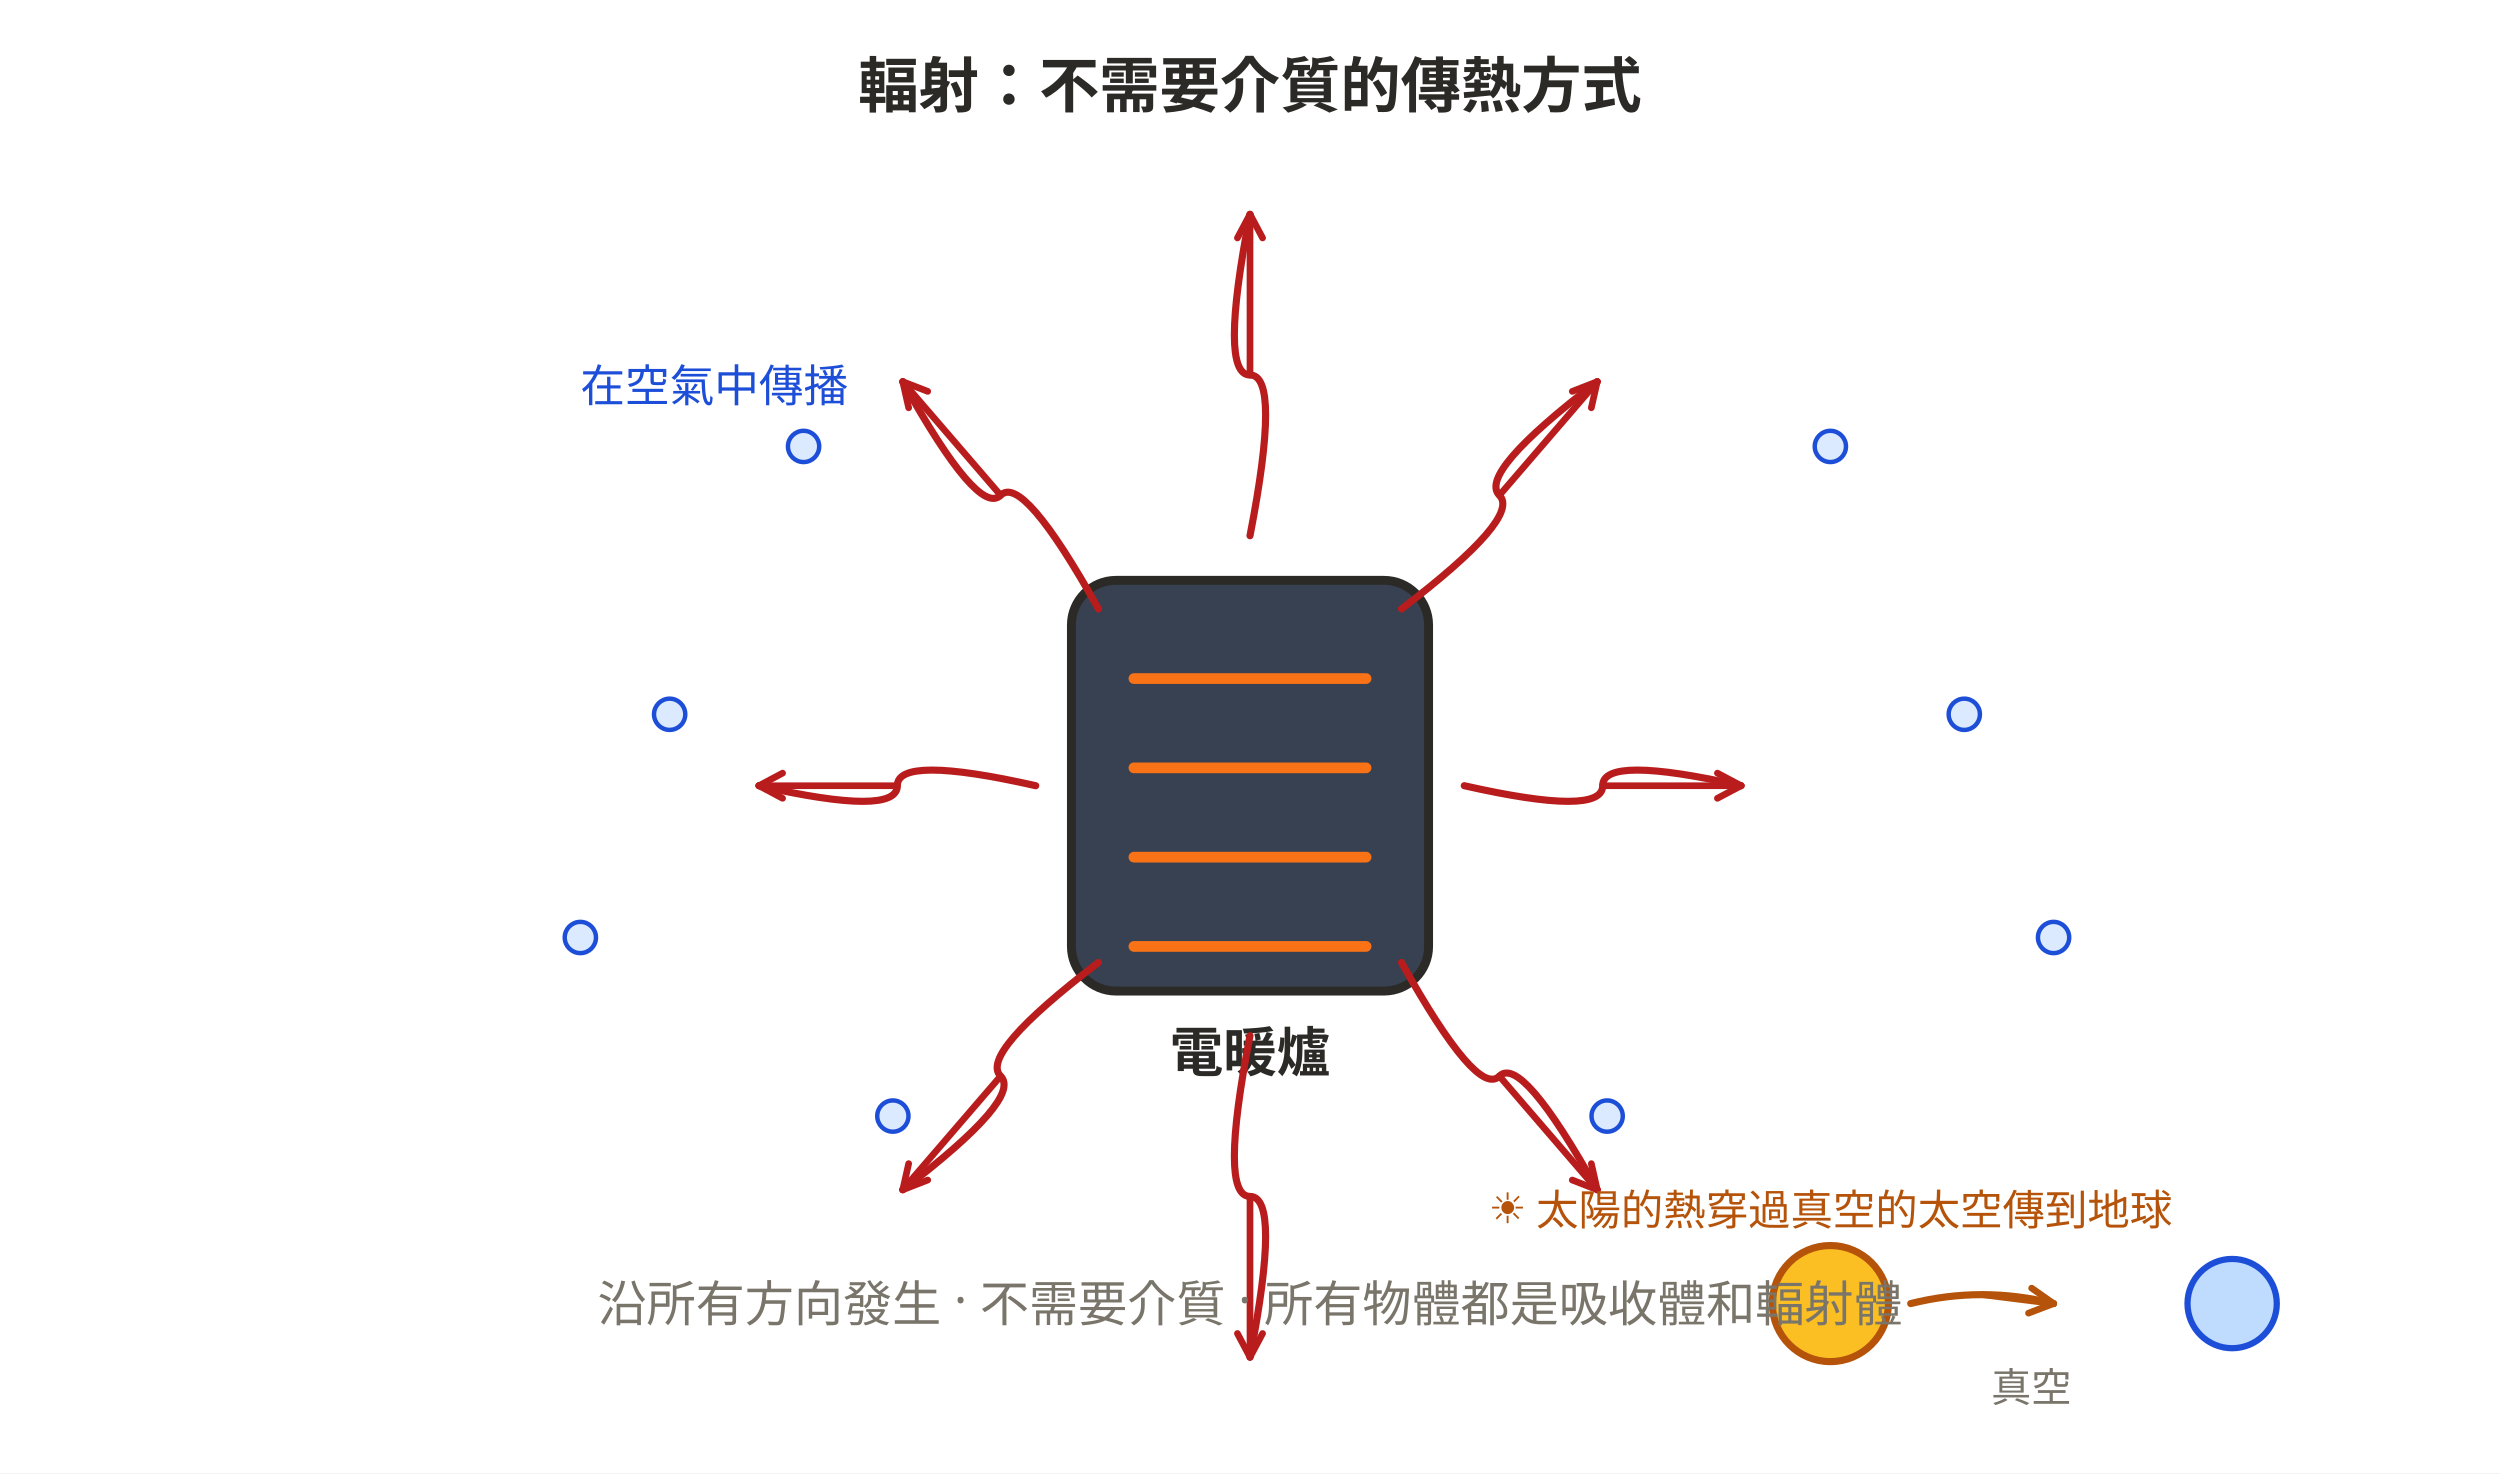
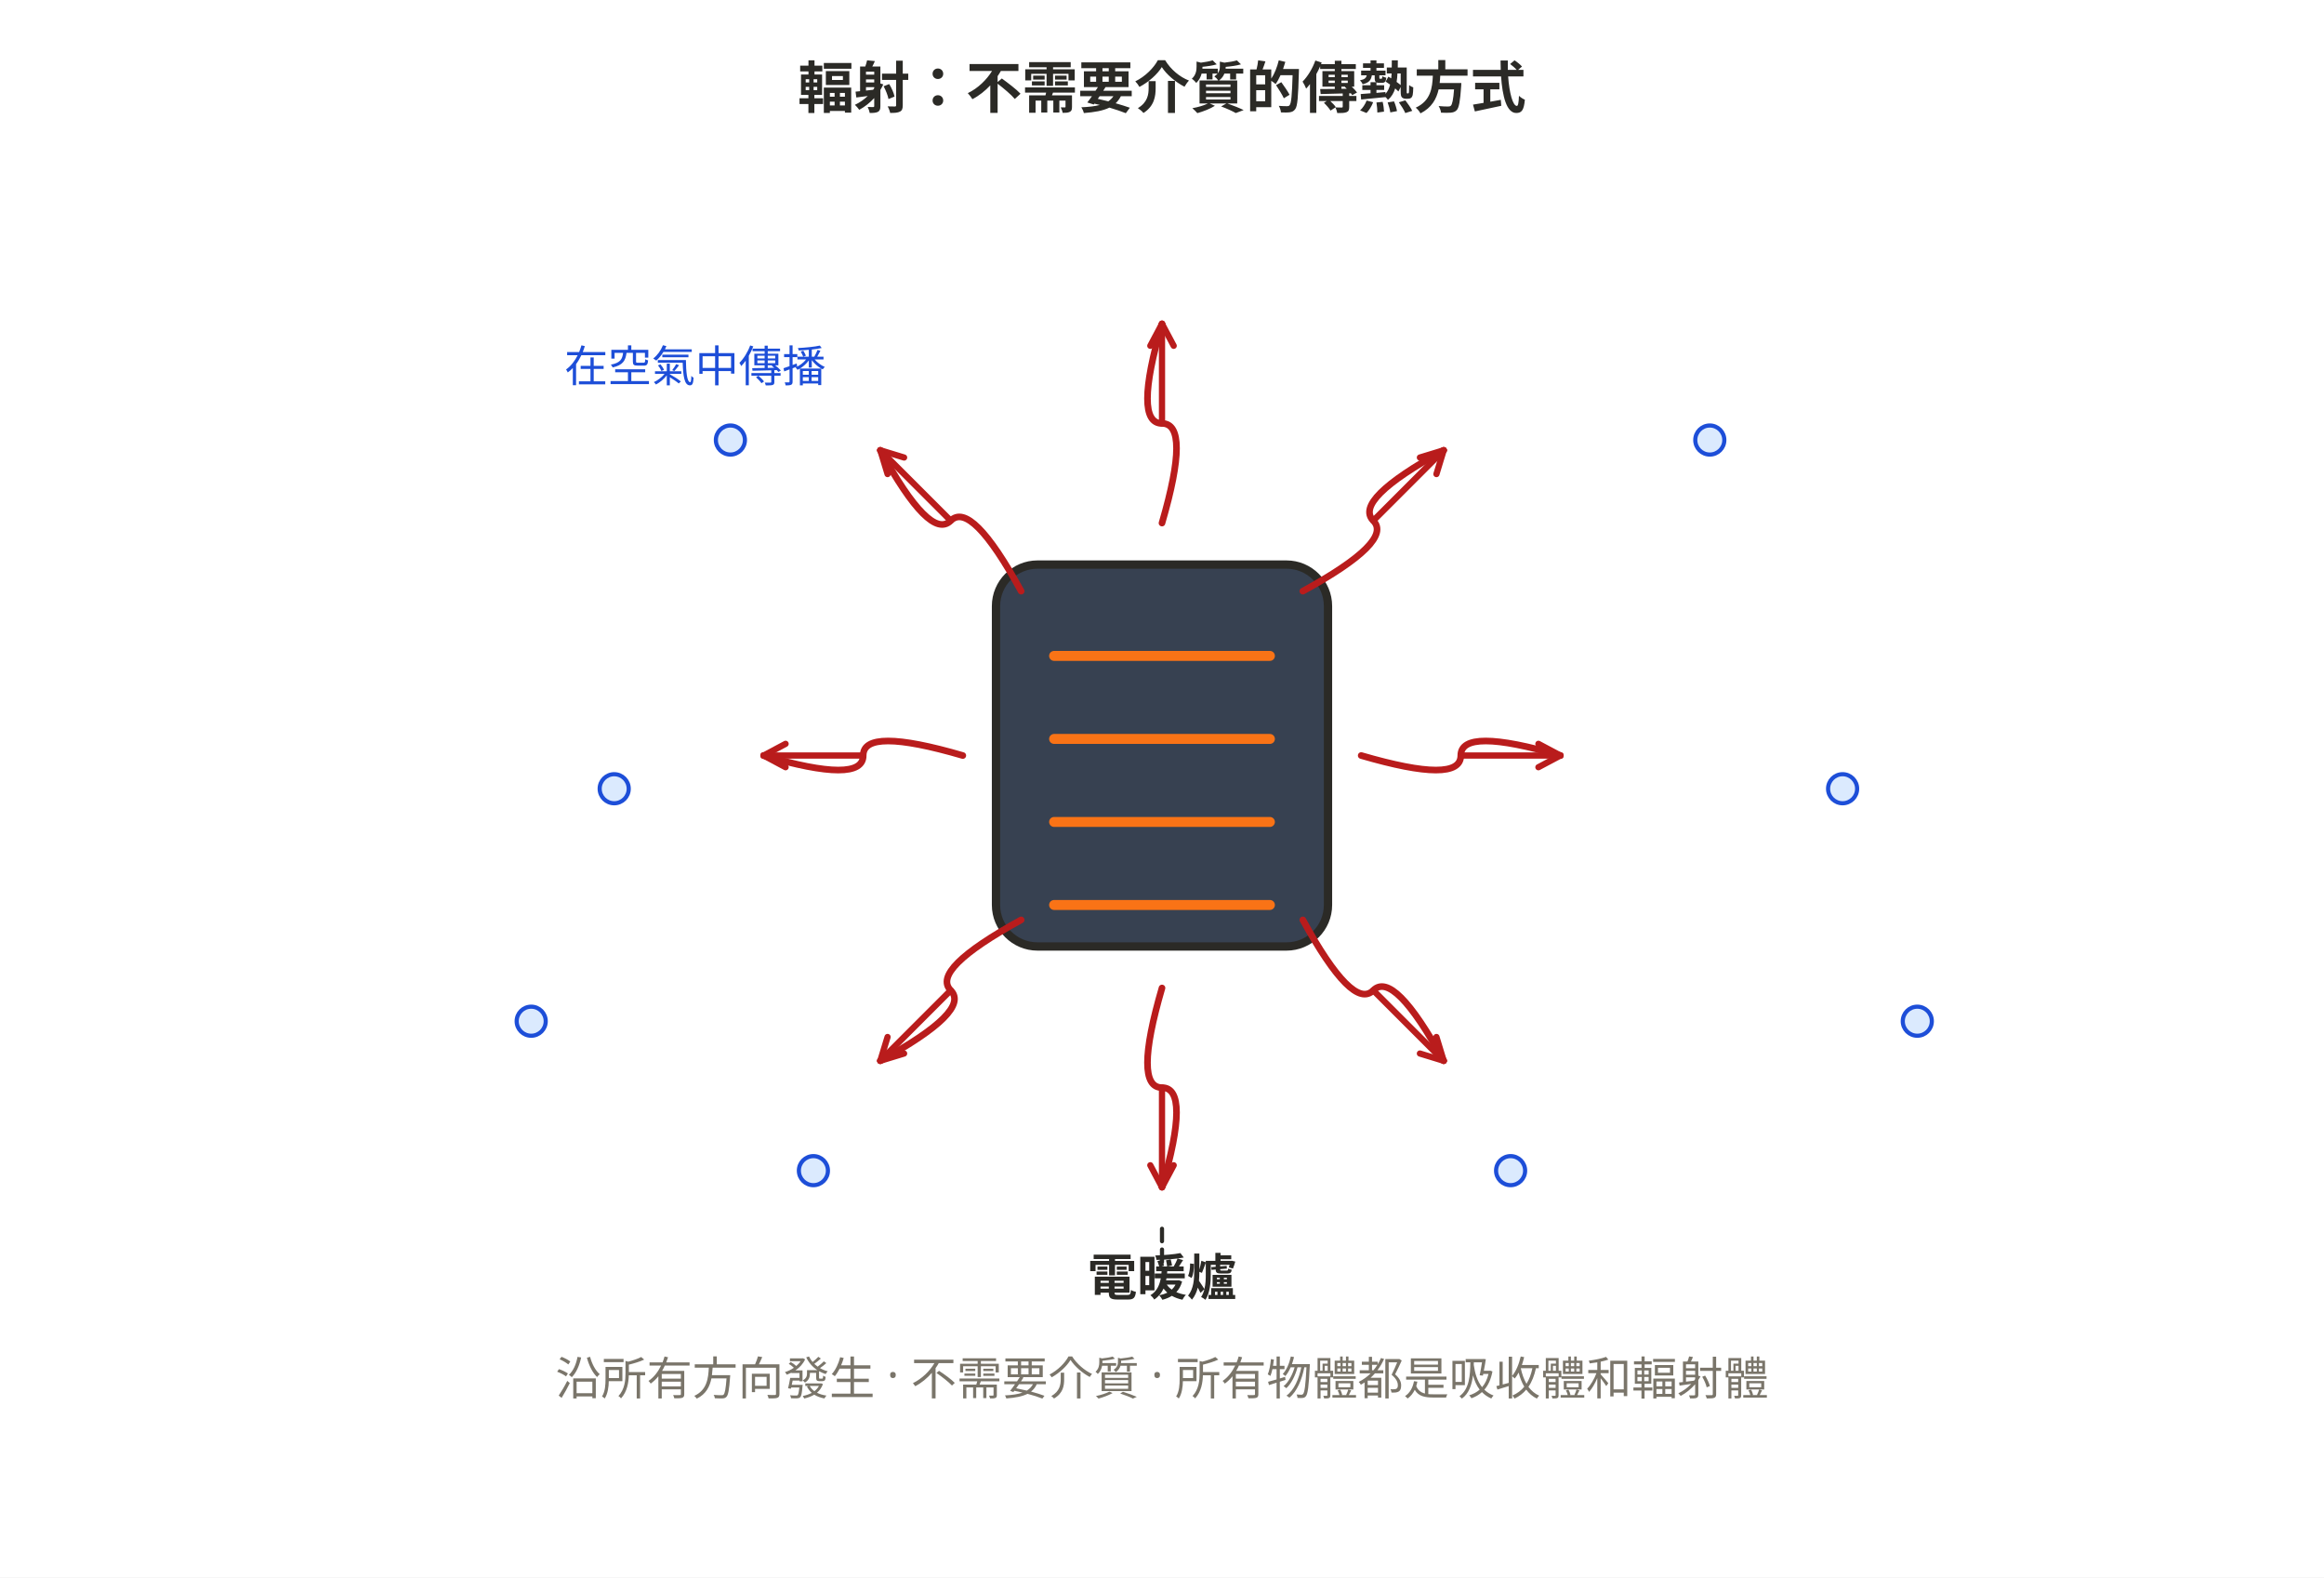
- <svg xmlns="http://www.w3.org/2000/svg" viewBox="0 0 560 330" width="560" height="330" font-family="'Microsoft JhengHei','PingFang TC','Noto Sans TC',system-ui,sans-serif">
-   <rect x="0" y="0" width="560" height="330" fill="#ffffff" />
-   <text x="280" y="24" font-size="13.5" fill="#2b2a26" text-anchor="middle" font-weight="bold">輻射：不需要介質的傳熱方式</text>
-   <rect x="240" y="130" width="80" height="92" rx="10" fill="#374151" stroke="#2b2a26" stroke-width="2" />
-   <line x1="254" y1="152" x2="306" y2="152" stroke="#f97316" stroke-width="2.4" stroke-linecap="round" />
-   <line x1="254" y1="172" x2="306" y2="172" stroke="#f97316" stroke-width="2.4" stroke-linecap="round" />
-   <line x1="254" y1="192" x2="306" y2="192" stroke="#f97316" stroke-width="2.4" stroke-linecap="round" />
-   <line x1="254" y1="212" x2="306" y2="212" stroke="#f97316" stroke-width="2.4" stroke-linecap="round" />
-   <text x="280" y="240" font-size="12" fill="#2b2a26" text-anchor="middle" font-weight="bold">電暖爐</text>
-   <path d="M 328 176 Q 359 183 359 176 Q 359 169 390 176" fill="none" stroke="#b91c1c" stroke-width="1.6" stroke-linejoin="round" stroke-linecap="round" />
-   <line x1="359" y1="176" x2="390" y2="176" stroke="#b91c1c" stroke-width="1.5" stroke-linecap="round" />
-   <line x1="390" y1="176" x2="384.702" y2="178.817" stroke="#b91c1c" stroke-width="1.5" stroke-linecap="round" />
-   <line x1="390" y1="176" x2="384.702" y2="173.183" stroke="#b91c1c" stroke-width="1.5" stroke-linecap="round" />
-   <path d="M 313.941 215.598 Q 330.912 246.004 335.861 241.054 Q 340.811 236.104 357.782 266.51" fill="none" stroke="#b91c1c" stroke-width="1.6" stroke-linejoin="round" stroke-linecap="round" />
-   <line x1="335.861" y1="241.054" x2="357.782" y2="266.51" stroke="#b91c1c" stroke-width="1.5" stroke-linecap="round" />
-   <line x1="357.782" y1="266.51" x2="352.19" y2="264.333" stroke="#b91c1c" stroke-width="1.5" stroke-linecap="round" />
-   <line x1="357.782" y1="266.51" x2="356.459" y2="260.657" stroke="#b91c1c" stroke-width="1.5" stroke-linecap="round" />
-   <path d="M 280 232 Q 273 268 280 268 Q 287 268 280 304" fill="none" stroke="#b91c1c" stroke-width="1.6" stroke-linejoin="round" stroke-linecap="round" />
-   <line x1="280" y1="268" x2="280" y2="304" stroke="#b91c1c" stroke-width="1.5" stroke-linecap="round" />
-   <line x1="280" y1="304" x2="277.183" y2="298.702" stroke="#b91c1c" stroke-width="1.5" stroke-linecap="round" />
-   <line x1="280" y1="304" x2="282.817" y2="298.702" stroke="#b91c1c" stroke-width="1.5" stroke-linecap="round" />
-   <path d="M 246.059 215.598 Q 219.189 236.104 224.139 241.054 Q 229.088 246.004 202.218 266.51" fill="none" stroke="#b91c1c" stroke-width="1.6" stroke-linejoin="round" stroke-linecap="round" />
-   <line x1="224.139" y1="241.054" x2="202.218" y2="266.51" stroke="#b91c1c" stroke-width="1.5" stroke-linecap="round" />
-   <line x1="202.218" y1="266.51" x2="203.541" y2="260.657" stroke="#b91c1c" stroke-width="1.5" stroke-linecap="round" />
-   <line x1="202.218" y1="266.51" x2="207.81" y2="264.333" stroke="#b91c1c" stroke-width="1.5" stroke-linecap="round" />
-   <path d="M 232 176 Q 201 169 201 176 Q 201 183 170 176" fill="none" stroke="#b91c1c" stroke-width="1.6" stroke-linejoin="round" stroke-linecap="round" />
-   <line x1="201" y1="176" x2="170" y2="176" stroke="#b91c1c" stroke-width="1.5" stroke-linecap="round" />
-   <line x1="170" y1="176" x2="175.298" y2="173.183" stroke="#b91c1c" stroke-width="1.5" stroke-linecap="round" />
-   <line x1="170" y1="176" x2="175.298" y2="178.817" stroke="#b91c1c" stroke-width="1.5" stroke-linecap="round" />
-   <path d="M 246.059 136.402 Q 229.088 105.996 224.139 110.946 Q 219.189 115.896 202.218 85.49" fill="none" stroke="#b91c1c" stroke-width="1.6" stroke-linejoin="round" stroke-linecap="round" />
-   <line x1="224.139" y1="110.946" x2="202.218" y2="85.49" stroke="#b91c1c" stroke-width="1.5" stroke-linecap="round" />
-   <line x1="202.218" y1="85.49" x2="207.81" y2="87.667" stroke="#b91c1c" stroke-width="1.5" stroke-linecap="round" />
-   <line x1="202.218" y1="85.49" x2="203.541" y2="91.343" stroke="#b91c1c" stroke-width="1.5" stroke-linecap="round" />
-   <path d="M 280 120 Q 287 84 280 84 Q 273 84 280 48" fill="none" stroke="#b91c1c" stroke-width="1.6" stroke-linejoin="round" stroke-linecap="round" />
-   <line x1="280" y1="84" x2="280" y2="48" stroke="#b91c1c" stroke-width="1.5" stroke-linecap="round" />
-   <line x1="280" y1="48" x2="282.817" y2="53.298" stroke="#b91c1c" stroke-width="1.5" stroke-linecap="round" />
-   <line x1="280" y1="48" x2="277.183" y2="53.298" stroke="#b91c1c" stroke-width="1.5" stroke-linecap="round" />
-   <path d="M 313.941 136.402 Q 340.811 115.896 335.861 110.946 Q 330.912 105.996 357.782 85.49" fill="none" stroke="#b91c1c" stroke-width="1.6" stroke-linejoin="round" stroke-linecap="round" />
-   <line x1="335.861" y1="110.946" x2="357.782" y2="85.49" stroke="#b91c1c" stroke-width="1.5" stroke-linecap="round" />
-   <line x1="357.782" y1="85.49" x2="356.459" y2="91.343" stroke="#b91c1c" stroke-width="1.5" stroke-linecap="round" />
-   <line x1="357.782" y1="85.49" x2="352.19" y2="87.667" stroke="#b91c1c" stroke-width="1.5" stroke-linecap="round" />
-   <circle cx="180" cy="100" r="3.5" fill="#dbeafe" stroke="#1d4ed8" stroke-width="1" />
-   <circle cx="150" cy="160" r="3.5" fill="#dbeafe" stroke="#1d4ed8" stroke-width="1" />
-   <circle cx="410" cy="100" r="3.5" fill="#dbeafe" stroke="#1d4ed8" stroke-width="1" />
-   <circle cx="440" cy="160" r="3.5" fill="#dbeafe" stroke="#1d4ed8" stroke-width="1" />
-   <circle cx="200" cy="250" r="3.5" fill="#dbeafe" stroke="#1d4ed8" stroke-width="1" />
-   <circle cx="360" cy="250" r="3.5" fill="#dbeafe" stroke="#1d4ed8" stroke-width="1" />
-   <circle cx="130" cy="210" r="3.5" fill="#dbeafe" stroke="#1d4ed8" stroke-width="1" />
-   <circle cx="460" cy="210" r="3.5" fill="#dbeafe" stroke="#1d4ed8" stroke-width="1" />
-   <text x="130" y="90" font-size="10" fill="#1d4ed8" text-anchor="start" font-weight="normal">在空氣中傳播</text>
-   <circle cx="410" cy="292" r="13" fill="#fbbf24" stroke="#b45309" stroke-width="1.6" />
-   <path d="M 428 292 Q 444 288 460 292" fill="none" stroke="#b45309" stroke-width="1.6" stroke-linejoin="round" stroke-linecap="round" />
-   <line x1="444" y1="290" x2="460" y2="292" stroke="#b45309" stroke-width="1.5" stroke-linecap="round" />
-   <line x1="460" y1="292" x2="454.394" y2="294.138" stroke="#b45309" stroke-width="1.5" stroke-linecap="round" />
-   <line x1="460" y1="292" x2="455.093" y2="288.548" stroke="#b45309" stroke-width="1.5" stroke-linecap="round" />
-   <circle cx="500" cy="292" r="10" fill="#bfdbfe" stroke="#1d4ed8" stroke-width="1.4" />
-   <text x="455" y="314" font-size="9" fill="#7a756a" text-anchor="middle" font-weight="normal">真空</text>
-   <text x="410" y="274" font-size="9.5" fill="#b45309" text-anchor="middle" font-weight="normal">☀️ 太陽的熱穿過真空的太空傳到地球</text>
-   <text x="280" y="296" font-size="11" fill="#7a756a" text-anchor="middle" font-weight="normal">沿所有方向發生 · 不需要介質 · 所有物體都是吸收體和輻射體</text>
+ <svg xmlns="http://www.w3.org/2000/svg" viewBox="0 0 560 380" width="560" height="380" font-family="'Microsoft JhengHei','PingFang TC','Noto Sans TC',system-ui,sans-serif">
+   <rect x="0" y="0" width="560" height="380" fill="#ffffff" />
+   <text x="280" y="26" font-size="13.5" fill="#2b2a26" text-anchor="middle" font-weight="bold">輻射：不需要介質的傳熱方式</text>
+   <rect x="240" y="136" width="80" height="92" rx="10" fill="#374151" stroke="#2b2a26" stroke-width="2" />
+   <line x1="254" y1="158" x2="306" y2="158" stroke="#f97316" stroke-width="2.4" stroke-linecap="round" />
+   <line x1="254" y1="178" x2="306" y2="178" stroke="#f97316" stroke-width="2.4" stroke-linecap="round" />
+   <line x1="254" y1="198" x2="306" y2="198" stroke="#f97316" stroke-width="2.4" stroke-linecap="round" />
+   <line x1="254" y1="218" x2="306" y2="218" stroke="#f97316" stroke-width="2.4" stroke-linecap="round" />
+   <text x="280" y="312" font-size="12" fill="#2b2a26" text-anchor="middle" font-weight="bold">電暖爐</text>
+   <line x1="280" y1="296" x2="280" y2="304" stroke="#2b2a26" stroke-width="1" stroke-linecap="round" stroke-dasharray="3,2" />
+   <path d="M 328 182 Q 352 189 352 182 Q 352 175 376 182" fill="none" stroke="#b91c1c" stroke-width="1.6" stroke-linejoin="round" stroke-linecap="round" />
+   <line x1="352" y1="182" x2="376" y2="182" stroke="#b91c1c" stroke-width="1.5" stroke-linecap="round" />
+   <line x1="376" y1="182" x2="370.702" y2="184.817" stroke="#b91c1c" stroke-width="1.5" stroke-linecap="round" />
+   <line x1="376" y1="182" x2="370.702" y2="179.183" stroke="#b91c1c" stroke-width="1.5" stroke-linecap="round" />
+   <path d="M 313.941 221.598 Q 325.962 243.518 330.912 238.569 Q 335.861 233.619 347.882 255.539" fill="none" stroke="#b91c1c" stroke-width="1.6" stroke-linejoin="round" stroke-linecap="round" />
+   <line x1="330.912" y1="238.569" x2="347.882" y2="255.539" stroke="#b91c1c" stroke-width="1.5" stroke-linecap="round" />
+   <line x1="347.882" y1="255.539" x2="342.144" y2="253.785" stroke="#b91c1c" stroke-width="1.5" stroke-linecap="round" />
+   <line x1="347.882" y1="255.539" x2="346.128" y2="249.801" stroke="#b91c1c" stroke-width="1.5" stroke-linecap="round" />
+   <path d="M 280 238 Q 273 262 280 262 Q 287 262 280 286" fill="none" stroke="#b91c1c" stroke-width="1.6" stroke-linejoin="round" stroke-linecap="round" />
+   <line x1="280" y1="262" x2="280" y2="286" stroke="#b91c1c" stroke-width="1.5" stroke-linecap="round" />
+   <line x1="280" y1="286" x2="277.183" y2="280.702" stroke="#b91c1c" stroke-width="1.5" stroke-linecap="round" />
+   <line x1="280" y1="286" x2="282.817" y2="280.702" stroke="#b91c1c" stroke-width="1.5" stroke-linecap="round" />
+   <path d="M 246.059 221.598 Q 224.139 233.619 229.088 238.569 Q 234.038 243.518 212.118 255.539" fill="none" stroke="#b91c1c" stroke-width="1.6" stroke-linejoin="round" stroke-linecap="round" />
+   <line x1="229.088" y1="238.569" x2="212.118" y2="255.539" stroke="#b91c1c" stroke-width="1.5" stroke-linecap="round" />
+   <line x1="212.118" y1="255.539" x2="213.872" y2="249.801" stroke="#b91c1c" stroke-width="1.5" stroke-linecap="round" />
+   <line x1="212.118" y1="255.539" x2="217.856" y2="253.785" stroke="#b91c1c" stroke-width="1.5" stroke-linecap="round" />
+   <path d="M 232 182 Q 208 175 208 182 Q 208 189 184 182" fill="none" stroke="#b91c1c" stroke-width="1.6" stroke-linejoin="round" stroke-linecap="round" />
+   <line x1="208" y1="182" x2="184" y2="182" stroke="#b91c1c" stroke-width="1.5" stroke-linecap="round" />
+   <line x1="184" y1="182" x2="189.298" y2="179.183" stroke="#b91c1c" stroke-width="1.5" stroke-linecap="round" />
+   <line x1="184" y1="182" x2="189.298" y2="184.817" stroke="#b91c1c" stroke-width="1.5" stroke-linecap="round" />
+   <path d="M 246.059 142.402 Q 234.038 120.482 229.088 125.431 Q 224.139 130.381 212.118 108.461" fill="none" stroke="#b91c1c" stroke-width="1.6" stroke-linejoin="round" stroke-linecap="round" />
+   <line x1="229.088" y1="125.431" x2="212.118" y2="108.461" stroke="#b91c1c" stroke-width="1.5" stroke-linecap="round" />
+   <line x1="212.118" y1="108.461" x2="217.856" y2="110.215" stroke="#b91c1c" stroke-width="1.5" stroke-linecap="round" />
+   <line x1="212.118" y1="108.461" x2="213.872" y2="114.199" stroke="#b91c1c" stroke-width="1.5" stroke-linecap="round" />
+   <path d="M 280 126 Q 287 102 280 102 Q 273 102 280 78" fill="none" stroke="#b91c1c" stroke-width="1.6" stroke-linejoin="round" stroke-linecap="round" />
+   <line x1="280" y1="102" x2="280" y2="78" stroke="#b91c1c" stroke-width="1.5" stroke-linecap="round" />
+   <line x1="280" y1="78" x2="282.817" y2="83.298" stroke="#b91c1c" stroke-width="1.5" stroke-linecap="round" />
+   <line x1="280" y1="78" x2="277.183" y2="83.298" stroke="#b91c1c" stroke-width="1.5" stroke-linecap="round" />
+   <path d="M 313.941 142.402 Q 335.861 130.381 330.912 125.431 Q 325.962 120.482 347.882 108.461" fill="none" stroke="#b91c1c" stroke-width="1.6" stroke-linejoin="round" stroke-linecap="round" />
+   <line x1="330.912" y1="125.431" x2="347.882" y2="108.461" stroke="#b91c1c" stroke-width="1.5" stroke-linecap="round" />
+   <line x1="347.882" y1="108.461" x2="346.128" y2="114.199" stroke="#b91c1c" stroke-width="1.5" stroke-linecap="round" />
+   <line x1="347.882" y1="108.461" x2="342.144" y2="110.215" stroke="#b91c1c" stroke-width="1.5" stroke-linecap="round" />
+   <circle cx="176" cy="106" r="3.5" fill="#dbeafe" stroke="#1d4ed8" stroke-width="1" />
+   <circle cx="148" cy="190" r="3.5" fill="#dbeafe" stroke="#1d4ed8" stroke-width="1" />
+   <circle cx="412" cy="106" r="3.5" fill="#dbeafe" stroke="#1d4ed8" stroke-width="1" />
+   <circle cx="444" cy="190" r="3.5" fill="#dbeafe" stroke="#1d4ed8" stroke-width="1" />
+   <circle cx="196" cy="282" r="3.5" fill="#dbeafe" stroke="#1d4ed8" stroke-width="1" />
+   <circle cx="364" cy="282" r="3.5" fill="#dbeafe" stroke="#1d4ed8" stroke-width="1" />
+   <circle cx="128" cy="246" r="3.5" fill="#dbeafe" stroke="#1d4ed8" stroke-width="1" />
+   <circle cx="462" cy="246" r="3.5" fill="#dbeafe" stroke="#1d4ed8" stroke-width="1" />
+   <text x="136" y="92" font-size="10.5" fill="#1d4ed8" text-anchor="start" font-weight="normal">在空氣中傳播</text>
+   <text x="280" y="336" font-size="11" fill="#7a756a" text-anchor="middle" font-weight="normal">沿所有方向發生 · 不需要介質 · 所有物體都是吸收體和輻射體</text>
</svg>
